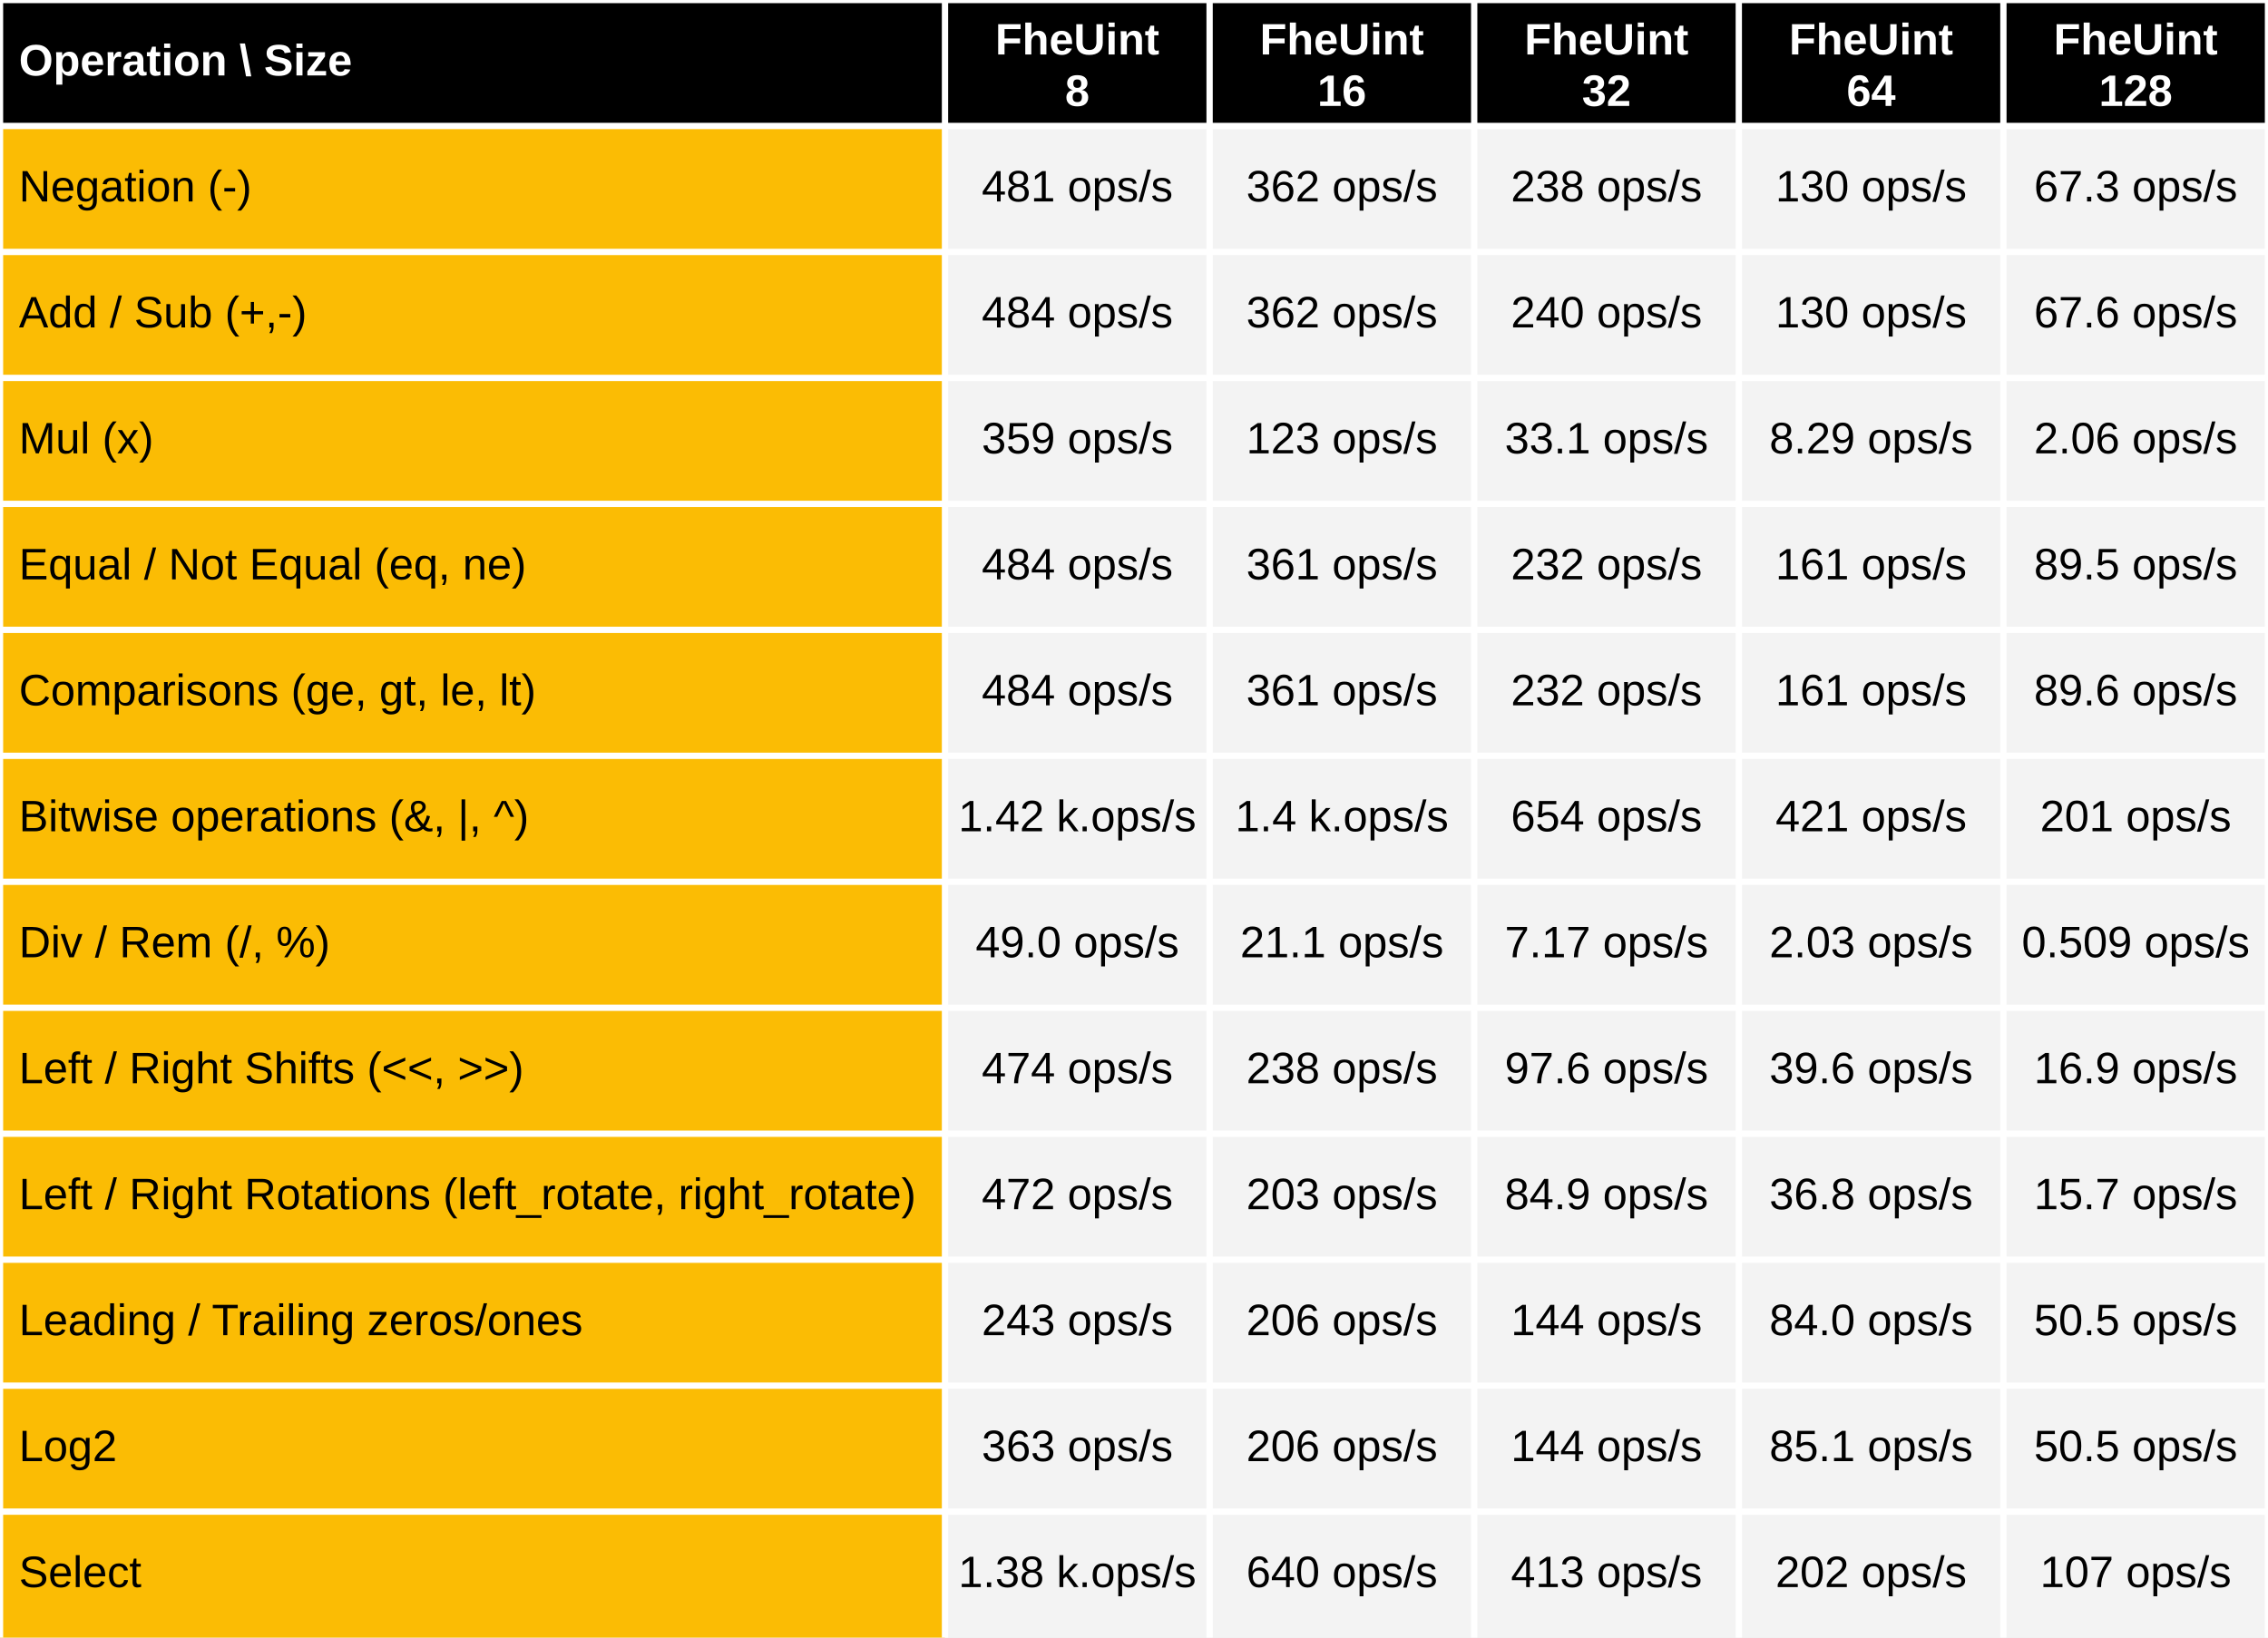
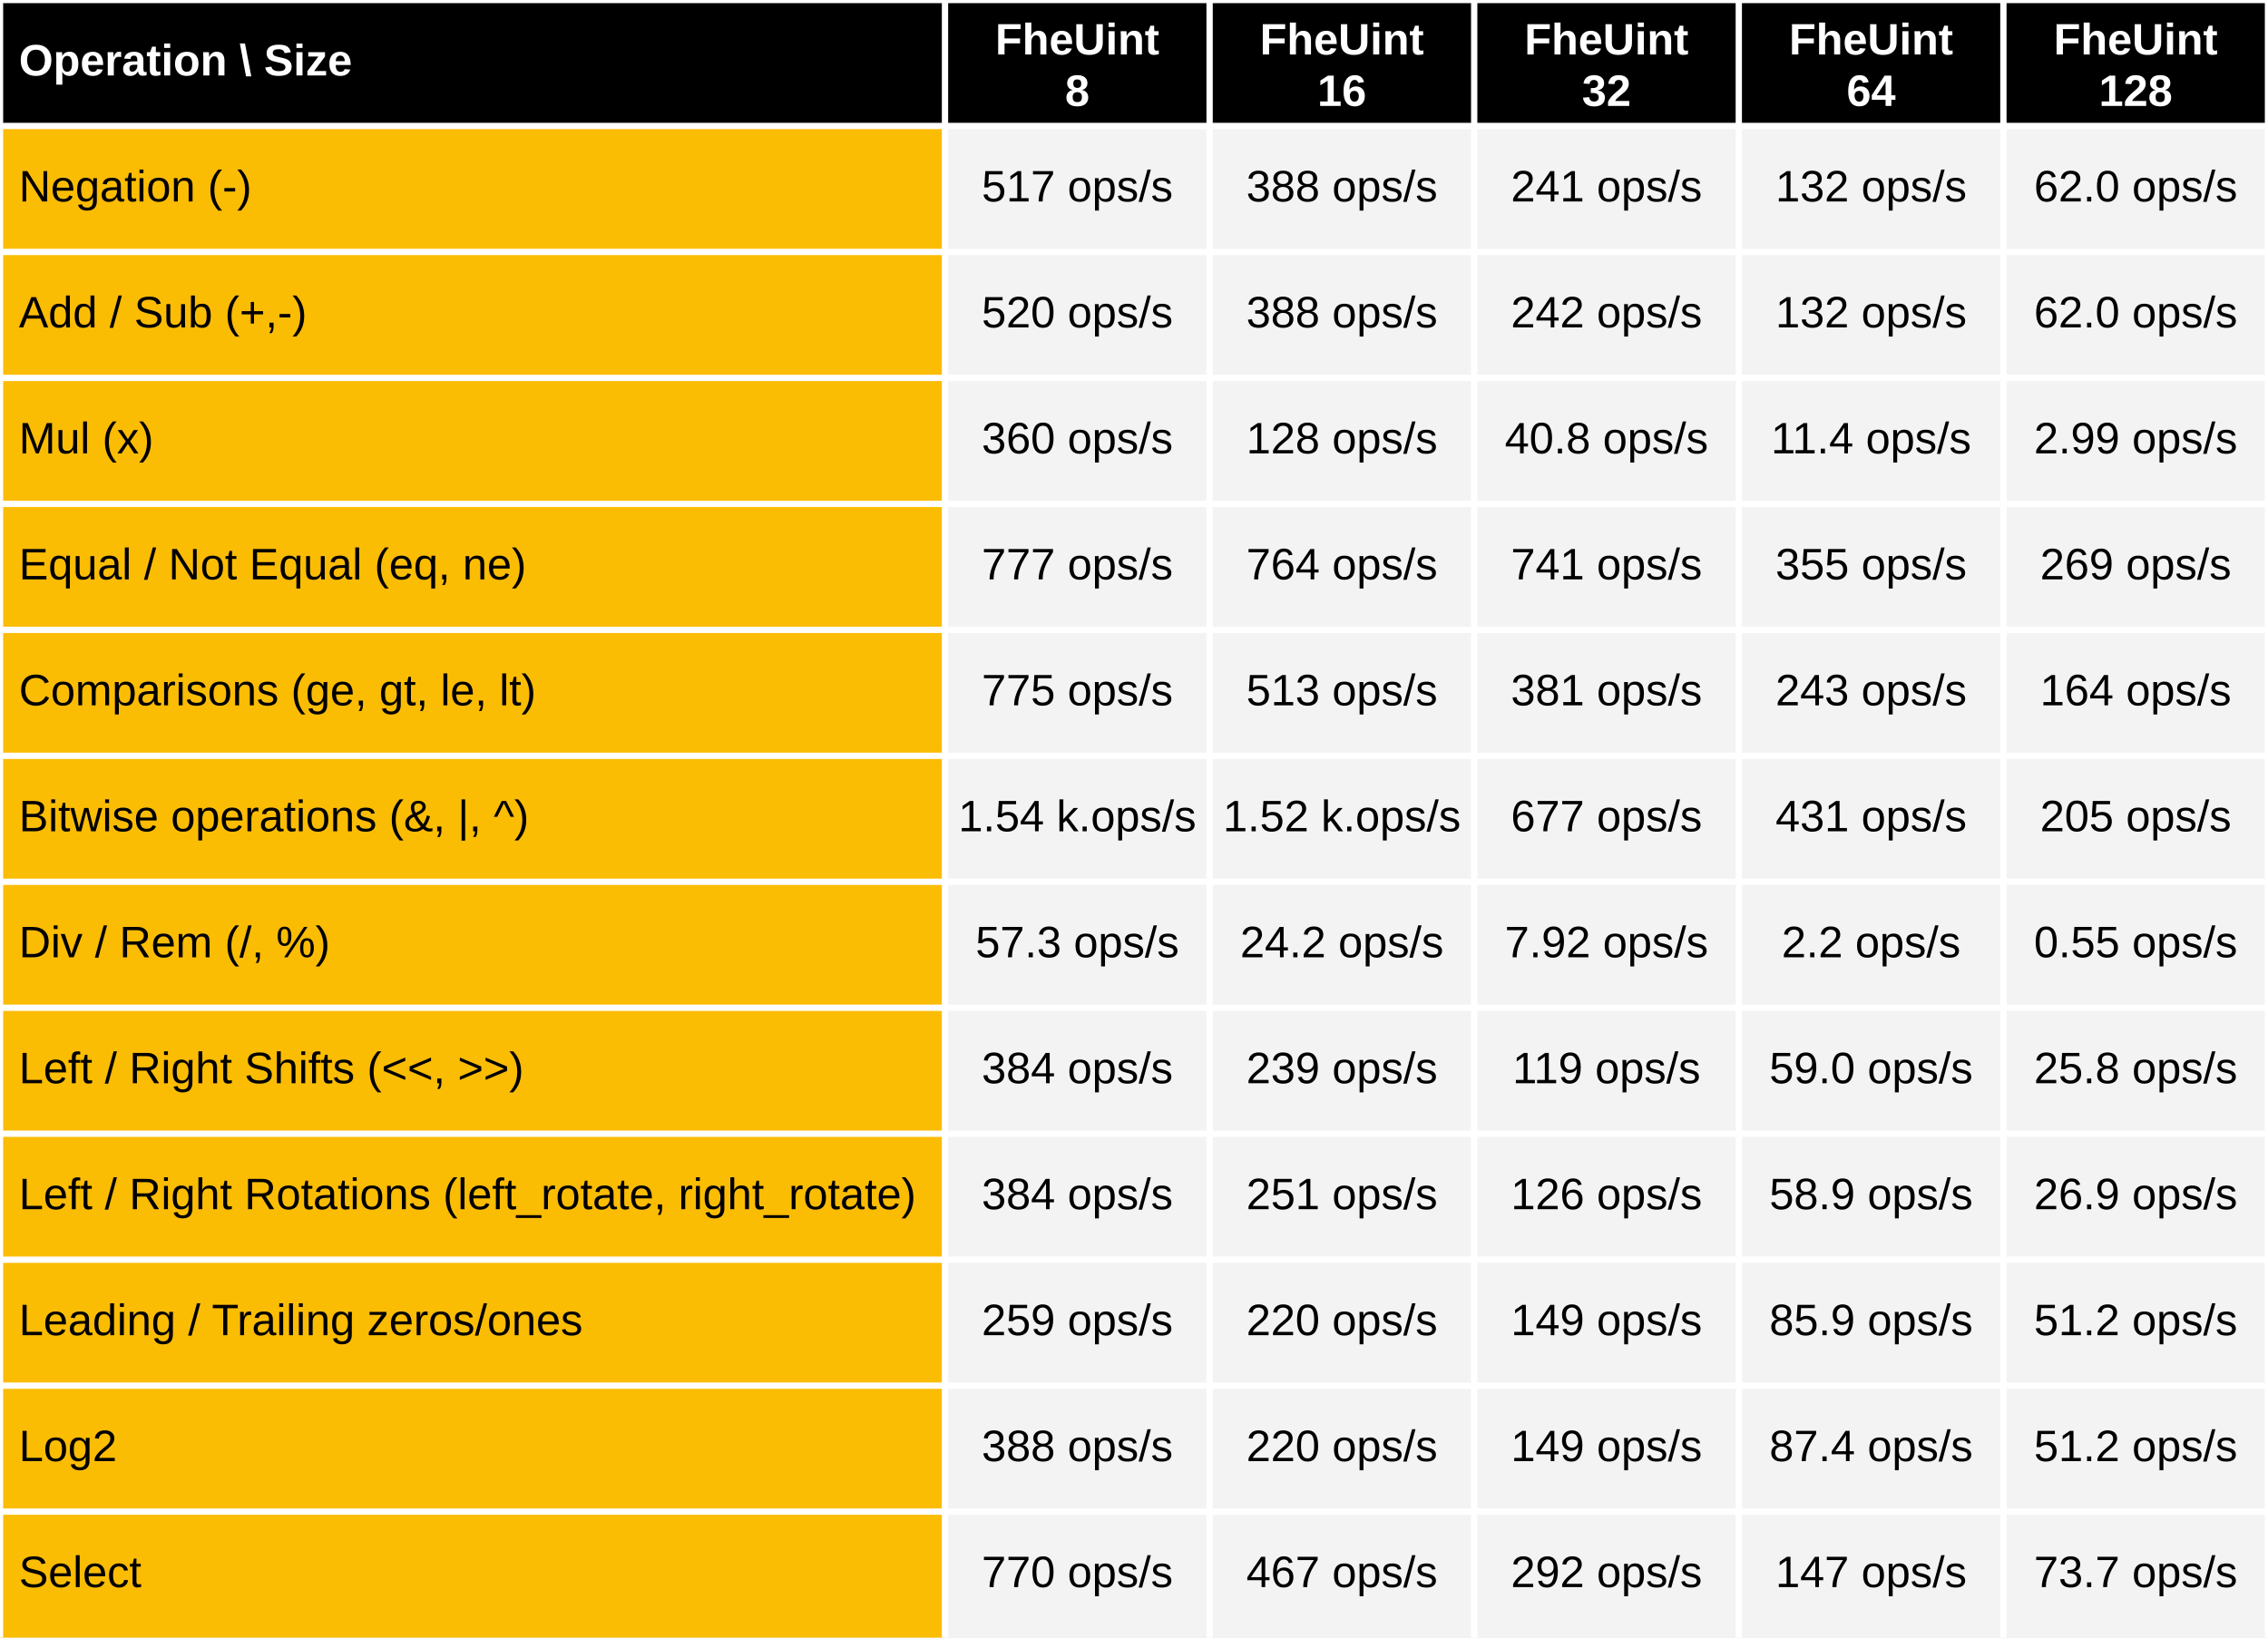
<svg xmlns="http://www.w3.org/2000/svg" viewBox="0 0 720 520" preserveAspectRatio="meet" width="100%" height="520">
  <rect x="0" y="0" width="720" height="40" fill="black" />
  <text dominant-baseline="middle" text-anchor="start" font-family="Arial" font-size="14" font-weight="bold" fill="white" x="6" y="20.0">Operation \ Size</text>
  <text dominant-baseline="middle" text-anchor="middle" font-family="Arial" font-size="14" font-weight="bold" fill="white" x="342.0" y="13.333">FheUint</text>
  <text dominant-baseline="middle" text-anchor="middle" font-family="Arial" font-size="14" font-weight="bold" fill="white" x="342.0" y="29.667">8</text>
  <text dominant-baseline="middle" text-anchor="middle" font-family="Arial" font-size="14" font-weight="bold" fill="white" x="426.0" y="13.333">FheUint</text>
  <text dominant-baseline="middle" text-anchor="middle" font-family="Arial" font-size="14" font-weight="bold" fill="white" x="426.0" y="29.667">16</text>
  <text dominant-baseline="middle" text-anchor="middle" font-family="Arial" font-size="14" font-weight="bold" fill="white" x="510.0" y="13.333">FheUint</text>
  <text dominant-baseline="middle" text-anchor="middle" font-family="Arial" font-size="14" font-weight="bold" fill="white" x="510.0" y="29.667">32</text>
  <text dominant-baseline="middle" text-anchor="middle" font-family="Arial" font-size="14" font-weight="bold" fill="white" x="594.0" y="13.333">FheUint</text>
  <text dominant-baseline="middle" text-anchor="middle" font-family="Arial" font-size="14" font-weight="bold" fill="white" x="594.0" y="29.667">64</text>
  <text dominant-baseline="middle" text-anchor="middle" font-family="Arial" font-size="14" font-weight="bold" fill="white" x="678.0" y="13.333">FheUint</text>
  <text dominant-baseline="middle" text-anchor="middle" font-family="Arial" font-size="14" font-weight="bold" fill="white" x="678.0" y="29.667">128</text>
  <rect x="0" y="40" width="300" height="480" fill="#fbbc04" />
  <rect x="300" y="40" width="420" height="480" fill="#f3f3f3" />
  <text dominant-baseline="middle" text-anchor="start" font-family="Arial" font-size="14" font-weight="normal" fill="black" x="6" y="60.0">Negation (-)</text>
-   <text dominant-baseline="middle" text-anchor="middle" font-family="Arial" font-size="14" font-weight="normal" fill="black" x="342.0" y="60.0">481 ops/s</text>
-   <text dominant-baseline="middle" text-anchor="middle" font-family="Arial" font-size="14" font-weight="normal" fill="black" x="426.0" y="60.0">362 ops/s</text>
-   <text dominant-baseline="middle" text-anchor="middle" font-family="Arial" font-size="14" font-weight="normal" fill="black" x="510.0" y="60.0">238 ops/s</text>
-   <text dominant-baseline="middle" text-anchor="middle" font-family="Arial" font-size="14" font-weight="normal" fill="black" x="594.0" y="60.0">130 ops/s</text>
-   <text dominant-baseline="middle" text-anchor="middle" font-family="Arial" font-size="14" font-weight="normal" fill="black" x="678.0" y="60.0">67.3 ops/s</text>
+   <text dominant-baseline="middle" text-anchor="middle" font-family="Arial" font-size="14" font-weight="normal" fill="black" x="342.0" y="60.0">517 ops/s</text>
+   <text dominant-baseline="middle" text-anchor="middle" font-family="Arial" font-size="14" font-weight="normal" fill="black" x="426.0" y="60.0">388 ops/s</text>
+   <text dominant-baseline="middle" text-anchor="middle" font-family="Arial" font-size="14" font-weight="normal" fill="black" x="510.0" y="60.0">241 ops/s</text>
+   <text dominant-baseline="middle" text-anchor="middle" font-family="Arial" font-size="14" font-weight="normal" fill="black" x="594.0" y="60.0">132 ops/s</text>
+   <text dominant-baseline="middle" text-anchor="middle" font-family="Arial" font-size="14" font-weight="normal" fill="black" x="678.0" y="60.0">62.0 ops/s</text>
  <text dominant-baseline="middle" text-anchor="start" font-family="Arial" font-size="14" font-weight="normal" fill="black" x="6" y="100.0">Add / Sub (+,-)</text>
-   <text dominant-baseline="middle" text-anchor="middle" font-family="Arial" font-size="14" font-weight="normal" fill="black" x="342.0" y="100.0">484 ops/s</text>
-   <text dominant-baseline="middle" text-anchor="middle" font-family="Arial" font-size="14" font-weight="normal" fill="black" x="426.0" y="100.0">362 ops/s</text>
-   <text dominant-baseline="middle" text-anchor="middle" font-family="Arial" font-size="14" font-weight="normal" fill="black" x="510.0" y="100.0">240 ops/s</text>
-   <text dominant-baseline="middle" text-anchor="middle" font-family="Arial" font-size="14" font-weight="normal" fill="black" x="594.0" y="100.0">130 ops/s</text>
-   <text dominant-baseline="middle" text-anchor="middle" font-family="Arial" font-size="14" font-weight="normal" fill="black" x="678.0" y="100.0">67.6 ops/s</text>
+   <text dominant-baseline="middle" text-anchor="middle" font-family="Arial" font-size="14" font-weight="normal" fill="black" x="342.0" y="100.0">520 ops/s</text>
+   <text dominant-baseline="middle" text-anchor="middle" font-family="Arial" font-size="14" font-weight="normal" fill="black" x="426.0" y="100.0">388 ops/s</text>
+   <text dominant-baseline="middle" text-anchor="middle" font-family="Arial" font-size="14" font-weight="normal" fill="black" x="510.0" y="100.0">242 ops/s</text>
+   <text dominant-baseline="middle" text-anchor="middle" font-family="Arial" font-size="14" font-weight="normal" fill="black" x="594.0" y="100.0">132 ops/s</text>
+   <text dominant-baseline="middle" text-anchor="middle" font-family="Arial" font-size="14" font-weight="normal" fill="black" x="678.0" y="100.0">62.0 ops/s</text>
  <text dominant-baseline="middle" text-anchor="start" font-family="Arial" font-size="14" font-weight="normal" fill="black" x="6" y="140.0">Mul (x)</text>
-   <text dominant-baseline="middle" text-anchor="middle" font-family="Arial" font-size="14" font-weight="normal" fill="black" x="342.0" y="140.0">359 ops/s</text>
-   <text dominant-baseline="middle" text-anchor="middle" font-family="Arial" font-size="14" font-weight="normal" fill="black" x="426.0" y="140.0">123 ops/s</text>
-   <text dominant-baseline="middle" text-anchor="middle" font-family="Arial" font-size="14" font-weight="normal" fill="black" x="510.0" y="140.0">33.1 ops/s</text>
-   <text dominant-baseline="middle" text-anchor="middle" font-family="Arial" font-size="14" font-weight="normal" fill="black" x="594.0" y="140.0">8.29 ops/s</text>
-   <text dominant-baseline="middle" text-anchor="middle" font-family="Arial" font-size="14" font-weight="normal" fill="black" x="678.0" y="140.0">2.06 ops/s</text>
+   <text dominant-baseline="middle" text-anchor="middle" font-family="Arial" font-size="14" font-weight="normal" fill="black" x="342.0" y="140.0">360 ops/s</text>
+   <text dominant-baseline="middle" text-anchor="middle" font-family="Arial" font-size="14" font-weight="normal" fill="black" x="426.0" y="140.0">128 ops/s</text>
+   <text dominant-baseline="middle" text-anchor="middle" font-family="Arial" font-size="14" font-weight="normal" fill="black" x="510.0" y="140.0">40.8 ops/s</text>
+   <text dominant-baseline="middle" text-anchor="middle" font-family="Arial" font-size="14" font-weight="normal" fill="black" x="594.0" y="140.0">11.4 ops/s</text>
+   <text dominant-baseline="middle" text-anchor="middle" font-family="Arial" font-size="14" font-weight="normal" fill="black" x="678.0" y="140.0">2.99 ops/s</text>
  <text dominant-baseline="middle" text-anchor="start" font-family="Arial" font-size="14" font-weight="normal" fill="black" x="6" y="180.0">Equal / Not Equal (eq, ne)</text>
-   <text dominant-baseline="middle" text-anchor="middle" font-family="Arial" font-size="14" font-weight="normal" fill="black" x="342.0" y="180.0">484 ops/s</text>
-   <text dominant-baseline="middle" text-anchor="middle" font-family="Arial" font-size="14" font-weight="normal" fill="black" x="426.0" y="180.0">361 ops/s</text>
-   <text dominant-baseline="middle" text-anchor="middle" font-family="Arial" font-size="14" font-weight="normal" fill="black" x="510.0" y="180.0">232 ops/s</text>
-   <text dominant-baseline="middle" text-anchor="middle" font-family="Arial" font-size="14" font-weight="normal" fill="black" x="594.0" y="180.0">161 ops/s</text>
-   <text dominant-baseline="middle" text-anchor="middle" font-family="Arial" font-size="14" font-weight="normal" fill="black" x="678.0" y="180.0">89.5 ops/s</text>
+   <text dominant-baseline="middle" text-anchor="middle" font-family="Arial" font-size="14" font-weight="normal" fill="black" x="342.0" y="180.0">777 ops/s</text>
+   <text dominant-baseline="middle" text-anchor="middle" font-family="Arial" font-size="14" font-weight="normal" fill="black" x="426.0" y="180.0">764 ops/s</text>
+   <text dominant-baseline="middle" text-anchor="middle" font-family="Arial" font-size="14" font-weight="normal" fill="black" x="510.0" y="180.0">741 ops/s</text>
+   <text dominant-baseline="middle" text-anchor="middle" font-family="Arial" font-size="14" font-weight="normal" fill="black" x="594.0" y="180.0">355 ops/s</text>
+   <text dominant-baseline="middle" text-anchor="middle" font-family="Arial" font-size="14" font-weight="normal" fill="black" x="678.0" y="180.0">269 ops/s</text>
  <text dominant-baseline="middle" text-anchor="start" font-family="Arial" font-size="14" font-weight="normal" fill="black" x="6" y="220.0">Comparisons (ge, gt, le, lt)</text>
-   <text dominant-baseline="middle" text-anchor="middle" font-family="Arial" font-size="14" font-weight="normal" fill="black" x="342.0" y="220.0">484 ops/s</text>
-   <text dominant-baseline="middle" text-anchor="middle" font-family="Arial" font-size="14" font-weight="normal" fill="black" x="426.0" y="220.0">361 ops/s</text>
-   <text dominant-baseline="middle" text-anchor="middle" font-family="Arial" font-size="14" font-weight="normal" fill="black" x="510.0" y="220.0">232 ops/s</text>
-   <text dominant-baseline="middle" text-anchor="middle" font-family="Arial" font-size="14" font-weight="normal" fill="black" x="594.0" y="220.0">161 ops/s</text>
-   <text dominant-baseline="middle" text-anchor="middle" font-family="Arial" font-size="14" font-weight="normal" fill="black" x="678.0" y="220.0">89.6 ops/s</text>
+   <text dominant-baseline="middle" text-anchor="middle" font-family="Arial" font-size="14" font-weight="normal" fill="black" x="342.0" y="220.0">775 ops/s</text>
+   <text dominant-baseline="middle" text-anchor="middle" font-family="Arial" font-size="14" font-weight="normal" fill="black" x="426.0" y="220.0">513 ops/s</text>
+   <text dominant-baseline="middle" text-anchor="middle" font-family="Arial" font-size="14" font-weight="normal" fill="black" x="510.0" y="220.0">381 ops/s</text>
+   <text dominant-baseline="middle" text-anchor="middle" font-family="Arial" font-size="14" font-weight="normal" fill="black" x="594.0" y="220.0">243 ops/s</text>
+   <text dominant-baseline="middle" text-anchor="middle" font-family="Arial" font-size="14" font-weight="normal" fill="black" x="678.0" y="220.0">164 ops/s</text>
  <text dominant-baseline="middle" text-anchor="start" font-family="Arial" font-size="14" font-weight="normal" fill="black" x="6" y="260.0">Bitwise operations (&amp;, |, ^)</text>
-   <text dominant-baseline="middle" text-anchor="middle" font-family="Arial" font-size="14" font-weight="normal" fill="black" x="342.0" y="260.0">1.42 k.ops/s</text>
-   <text dominant-baseline="middle" text-anchor="middle" font-family="Arial" font-size="14" font-weight="normal" fill="black" x="426.0" y="260.0">1.4 k.ops/s</text>
-   <text dominant-baseline="middle" text-anchor="middle" font-family="Arial" font-size="14" font-weight="normal" fill="black" x="510.0" y="260.0">654 ops/s</text>
-   <text dominant-baseline="middle" text-anchor="middle" font-family="Arial" font-size="14" font-weight="normal" fill="black" x="594.0" y="260.0">421 ops/s</text>
-   <text dominant-baseline="middle" text-anchor="middle" font-family="Arial" font-size="14" font-weight="normal" fill="black" x="678.0" y="260.0">201 ops/s</text>
+   <text dominant-baseline="middle" text-anchor="middle" font-family="Arial" font-size="14" font-weight="normal" fill="black" x="342.0" y="260.0">1.54 k.ops/s</text>
+   <text dominant-baseline="middle" text-anchor="middle" font-family="Arial" font-size="14" font-weight="normal" fill="black" x="426.0" y="260.0">1.52 k.ops/s</text>
+   <text dominant-baseline="middle" text-anchor="middle" font-family="Arial" font-size="14" font-weight="normal" fill="black" x="510.0" y="260.0">677 ops/s</text>
+   <text dominant-baseline="middle" text-anchor="middle" font-family="Arial" font-size="14" font-weight="normal" fill="black" x="594.0" y="260.0">431 ops/s</text>
+   <text dominant-baseline="middle" text-anchor="middle" font-family="Arial" font-size="14" font-weight="normal" fill="black" x="678.0" y="260.0">205 ops/s</text>
  <text dominant-baseline="middle" text-anchor="start" font-family="Arial" font-size="14" font-weight="normal" fill="black" x="6" y="300.0">Div / Rem  (/, %)</text>
-   <text dominant-baseline="middle" text-anchor="middle" font-family="Arial" font-size="14" font-weight="normal" fill="black" x="342.0" y="300.0">49.0 ops/s</text>
-   <text dominant-baseline="middle" text-anchor="middle" font-family="Arial" font-size="14" font-weight="normal" fill="black" x="426.0" y="300.0">21.1 ops/s</text>
-   <text dominant-baseline="middle" text-anchor="middle" font-family="Arial" font-size="14" font-weight="normal" fill="black" x="510.0" y="300.0">7.17 ops/s</text>
-   <text dominant-baseline="middle" text-anchor="middle" font-family="Arial" font-size="14" font-weight="normal" fill="black" x="594.0" y="300.0">2.03 ops/s</text>
-   <text dominant-baseline="middle" text-anchor="middle" font-family="Arial" font-size="14" font-weight="normal" fill="black" x="678.0" y="300.0">0.509 ops/s</text>
+   <text dominant-baseline="middle" text-anchor="middle" font-family="Arial" font-size="14" font-weight="normal" fill="black" x="342.0" y="300.0">57.3 ops/s</text>
+   <text dominant-baseline="middle" text-anchor="middle" font-family="Arial" font-size="14" font-weight="normal" fill="black" x="426.0" y="300.0">24.2 ops/s</text>
+   <text dominant-baseline="middle" text-anchor="middle" font-family="Arial" font-size="14" font-weight="normal" fill="black" x="510.0" y="300.0">7.92 ops/s</text>
+   <text dominant-baseline="middle" text-anchor="middle" font-family="Arial" font-size="14" font-weight="normal" fill="black" x="594.0" y="300.0">2.2 ops/s</text>
+   <text dominant-baseline="middle" text-anchor="middle" font-family="Arial" font-size="14" font-weight="normal" fill="black" x="678.0" y="300.0">0.55 ops/s</text>
  <text dominant-baseline="middle" text-anchor="start" font-family="Arial" font-size="14" font-weight="normal" fill="black" x="6" y="340.0">Left / Right Shifts (&lt;&lt;, &gt;&gt;)</text>
-   <text dominant-baseline="middle" text-anchor="middle" font-family="Arial" font-size="14" font-weight="normal" fill="black" x="342.0" y="340.0">474 ops/s</text>
-   <text dominant-baseline="middle" text-anchor="middle" font-family="Arial" font-size="14" font-weight="normal" fill="black" x="426.0" y="340.0">238 ops/s</text>
-   <text dominant-baseline="middle" text-anchor="middle" font-family="Arial" font-size="14" font-weight="normal" fill="black" x="510.0" y="340.0">97.6 ops/s</text>
-   <text dominant-baseline="middle" text-anchor="middle" font-family="Arial" font-size="14" font-weight="normal" fill="black" x="594.0" y="340.0">39.6 ops/s</text>
-   <text dominant-baseline="middle" text-anchor="middle" font-family="Arial" font-size="14" font-weight="normal" fill="black" x="678.0" y="340.0">16.9 ops/s</text>
+   <text dominant-baseline="middle" text-anchor="middle" font-family="Arial" font-size="14" font-weight="normal" fill="black" x="342.0" y="340.0">384 ops/s</text>
+   <text dominant-baseline="middle" text-anchor="middle" font-family="Arial" font-size="14" font-weight="normal" fill="black" x="426.0" y="340.0">239 ops/s</text>
+   <text dominant-baseline="middle" text-anchor="middle" font-family="Arial" font-size="14" font-weight="normal" fill="black" x="510.0" y="340.0">119 ops/s</text>
+   <text dominant-baseline="middle" text-anchor="middle" font-family="Arial" font-size="14" font-weight="normal" fill="black" x="594.0" y="340.0">59.0 ops/s</text>
+   <text dominant-baseline="middle" text-anchor="middle" font-family="Arial" font-size="14" font-weight="normal" fill="black" x="678.0" y="340.0">25.8 ops/s</text>
  <text dominant-baseline="middle" text-anchor="start" font-family="Arial" font-size="14" font-weight="normal" fill="black" x="6" y="380.0">Left / Right Rotations (left_rotate, right_rotate)</text>
-   <text dominant-baseline="middle" text-anchor="middle" font-family="Arial" font-size="14" font-weight="normal" fill="black" x="342.0" y="380.0">472 ops/s</text>
-   <text dominant-baseline="middle" text-anchor="middle" font-family="Arial" font-size="14" font-weight="normal" fill="black" x="426.0" y="380.0">203 ops/s</text>
-   <text dominant-baseline="middle" text-anchor="middle" font-family="Arial" font-size="14" font-weight="normal" fill="black" x="510.0" y="380.0">84.9 ops/s</text>
-   <text dominant-baseline="middle" text-anchor="middle" font-family="Arial" font-size="14" font-weight="normal" fill="black" x="594.0" y="380.0">36.8 ops/s</text>
-   <text dominant-baseline="middle" text-anchor="middle" font-family="Arial" font-size="14" font-weight="normal" fill="black" x="678.0" y="380.0">15.7 ops/s</text>
+   <text dominant-baseline="middle" text-anchor="middle" font-family="Arial" font-size="14" font-weight="normal" fill="black" x="342.0" y="380.0">384 ops/s</text>
+   <text dominant-baseline="middle" text-anchor="middle" font-family="Arial" font-size="14" font-weight="normal" fill="black" x="426.0" y="380.0">251 ops/s</text>
+   <text dominant-baseline="middle" text-anchor="middle" font-family="Arial" font-size="14" font-weight="normal" fill="black" x="510.0" y="380.0">126 ops/s</text>
+   <text dominant-baseline="middle" text-anchor="middle" font-family="Arial" font-size="14" font-weight="normal" fill="black" x="594.0" y="380.0">58.9 ops/s</text>
+   <text dominant-baseline="middle" text-anchor="middle" font-family="Arial" font-size="14" font-weight="normal" fill="black" x="678.0" y="380.0">26.9 ops/s</text>
  <text dominant-baseline="middle" text-anchor="start" font-family="Arial" font-size="14" font-weight="normal" fill="black" x="6" y="420.0">Leading / Trailing zeros/ones</text>
-   <text dominant-baseline="middle" text-anchor="middle" font-family="Arial" font-size="14" font-weight="normal" fill="black" x="342.0" y="420.0">243 ops/s</text>
-   <text dominant-baseline="middle" text-anchor="middle" font-family="Arial" font-size="14" font-weight="normal" fill="black" x="426.0" y="420.0">206 ops/s</text>
-   <text dominant-baseline="middle" text-anchor="middle" font-family="Arial" font-size="14" font-weight="normal" fill="black" x="510.0" y="420.0">144 ops/s</text>
-   <text dominant-baseline="middle" text-anchor="middle" font-family="Arial" font-size="14" font-weight="normal" fill="black" x="594.0" y="420.0">84.0 ops/s</text>
-   <text dominant-baseline="middle" text-anchor="middle" font-family="Arial" font-size="14" font-weight="normal" fill="black" x="678.0" y="420.0">50.5 ops/s</text>
+   <text dominant-baseline="middle" text-anchor="middle" font-family="Arial" font-size="14" font-weight="normal" fill="black" x="342.0" y="420.0">259 ops/s</text>
+   <text dominant-baseline="middle" text-anchor="middle" font-family="Arial" font-size="14" font-weight="normal" fill="black" x="426.0" y="420.0">220 ops/s</text>
+   <text dominant-baseline="middle" text-anchor="middle" font-family="Arial" font-size="14" font-weight="normal" fill="black" x="510.0" y="420.0">149 ops/s</text>
+   <text dominant-baseline="middle" text-anchor="middle" font-family="Arial" font-size="14" font-weight="normal" fill="black" x="594.0" y="420.0">85.9 ops/s</text>
+   <text dominant-baseline="middle" text-anchor="middle" font-family="Arial" font-size="14" font-weight="normal" fill="black" x="678.0" y="420.0">51.2 ops/s</text>
  <text dominant-baseline="middle" text-anchor="start" font-family="Arial" font-size="14" font-weight="normal" fill="black" x="6" y="460.0">Log2</text>
-   <text dominant-baseline="middle" text-anchor="middle" font-family="Arial" font-size="14" font-weight="normal" fill="black" x="342.0" y="460.0">363 ops/s</text>
-   <text dominant-baseline="middle" text-anchor="middle" font-family="Arial" font-size="14" font-weight="normal" fill="black" x="426.0" y="460.0">206 ops/s</text>
-   <text dominant-baseline="middle" text-anchor="middle" font-family="Arial" font-size="14" font-weight="normal" fill="black" x="510.0" y="460.0">144 ops/s</text>
-   <text dominant-baseline="middle" text-anchor="middle" font-family="Arial" font-size="14" font-weight="normal" fill="black" x="594.0" y="460.0">85.1 ops/s</text>
-   <text dominant-baseline="middle" text-anchor="middle" font-family="Arial" font-size="14" font-weight="normal" fill="black" x="678.0" y="460.0">50.5 ops/s</text>
+   <text dominant-baseline="middle" text-anchor="middle" font-family="Arial" font-size="14" font-weight="normal" fill="black" x="342.0" y="460.0">388 ops/s</text>
+   <text dominant-baseline="middle" text-anchor="middle" font-family="Arial" font-size="14" font-weight="normal" fill="black" x="426.0" y="460.0">220 ops/s</text>
+   <text dominant-baseline="middle" text-anchor="middle" font-family="Arial" font-size="14" font-weight="normal" fill="black" x="510.0" y="460.0">149 ops/s</text>
+   <text dominant-baseline="middle" text-anchor="middle" font-family="Arial" font-size="14" font-weight="normal" fill="black" x="594.0" y="460.0">87.4 ops/s</text>
+   <text dominant-baseline="middle" text-anchor="middle" font-family="Arial" font-size="14" font-weight="normal" fill="black" x="678.0" y="460.0">51.2 ops/s</text>
  <text dominant-baseline="middle" text-anchor="start" font-family="Arial" font-size="14" font-weight="normal" fill="black" x="6" y="500.0">Select</text>
-   <text dominant-baseline="middle" text-anchor="middle" font-family="Arial" font-size="14" font-weight="normal" fill="black" x="342.0" y="500.0">1.38 k.ops/s</text>
-   <text dominant-baseline="middle" text-anchor="middle" font-family="Arial" font-size="14" font-weight="normal" fill="black" x="426.0" y="500.0">640 ops/s</text>
-   <text dominant-baseline="middle" text-anchor="middle" font-family="Arial" font-size="14" font-weight="normal" fill="black" x="510.0" y="500.0">413 ops/s</text>
-   <text dominant-baseline="middle" text-anchor="middle" font-family="Arial" font-size="14" font-weight="normal" fill="black" x="594.0" y="500.0">202 ops/s</text>
-   <text dominant-baseline="middle" text-anchor="middle" font-family="Arial" font-size="14" font-weight="normal" fill="black" x="678.0" y="500.0">107 ops/s</text>
+   <text dominant-baseline="middle" text-anchor="middle" font-family="Arial" font-size="14" font-weight="normal" fill="black" x="342.0" y="500.0">770 ops/s</text>
+   <text dominant-baseline="middle" text-anchor="middle" font-family="Arial" font-size="14" font-weight="normal" fill="black" x="426.0" y="500.0">467 ops/s</text>
+   <text dominant-baseline="middle" text-anchor="middle" font-family="Arial" font-size="14" font-weight="normal" fill="black" x="510.0" y="500.0">292 ops/s</text>
+   <text dominant-baseline="middle" text-anchor="middle" font-family="Arial" font-size="14" font-weight="normal" fill="black" x="594.0" y="500.0">147 ops/s</text>
+   <text dominant-baseline="middle" text-anchor="middle" font-family="Arial" font-size="14" font-weight="normal" fill="black" x="678.0" y="500.0">73.7 ops/s</text>
  <line stroke="white" stroke-width="2" x1="0" y1="0" x2="720" y2="0" />
  <line stroke="white" stroke-width="2" x1="0" y1="40" x2="720" y2="40" />
  <line stroke="white" stroke-width="2" x1="0" y1="80" x2="720" y2="80" />
  <line stroke="white" stroke-width="2" x1="0" y1="120" x2="720" y2="120" />
  <line stroke="white" stroke-width="2" x1="0" y1="160" x2="720" y2="160" />
  <line stroke="white" stroke-width="2" x1="0" y1="200" x2="720" y2="200" />
  <line stroke="white" stroke-width="2" x1="0" y1="240" x2="720" y2="240" />
  <line stroke="white" stroke-width="2" x1="0" y1="280" x2="720" y2="280" />
  <line stroke="white" stroke-width="2" x1="0" y1="320" x2="720" y2="320" />
  <line stroke="white" stroke-width="2" x1="0" y1="360" x2="720" y2="360" />
  <line stroke="white" stroke-width="2" x1="0" y1="400" x2="720" y2="400" />
  <line stroke="white" stroke-width="2" x1="0" y1="440" x2="720" y2="440" />
  <line stroke="white" stroke-width="2" x1="0" y1="480" x2="720" y2="480" />
  <line stroke="white" stroke-width="2" x1="0" y1="0" x2="0" y2="520" />
  <line stroke="white" stroke-width="2" x1="300.0" y1="0" x2="300.0" y2="520" />
  <line stroke="white" stroke-width="2" x1="384.0" y1="0" x2="384.0" y2="520" />
  <line stroke="white" stroke-width="2" x1="468.0" y1="0" x2="468.0" y2="520" />
  <line stroke="white" stroke-width="2" x1="552.0" y1="0" x2="552.0" y2="520" />
  <line stroke="white" stroke-width="2" x1="636.0" y1="0" x2="636.0" y2="520" />
  <line stroke="white" stroke-width="2" x1="720.0" y1="0" x2="720.0" y2="520" />
</svg>
